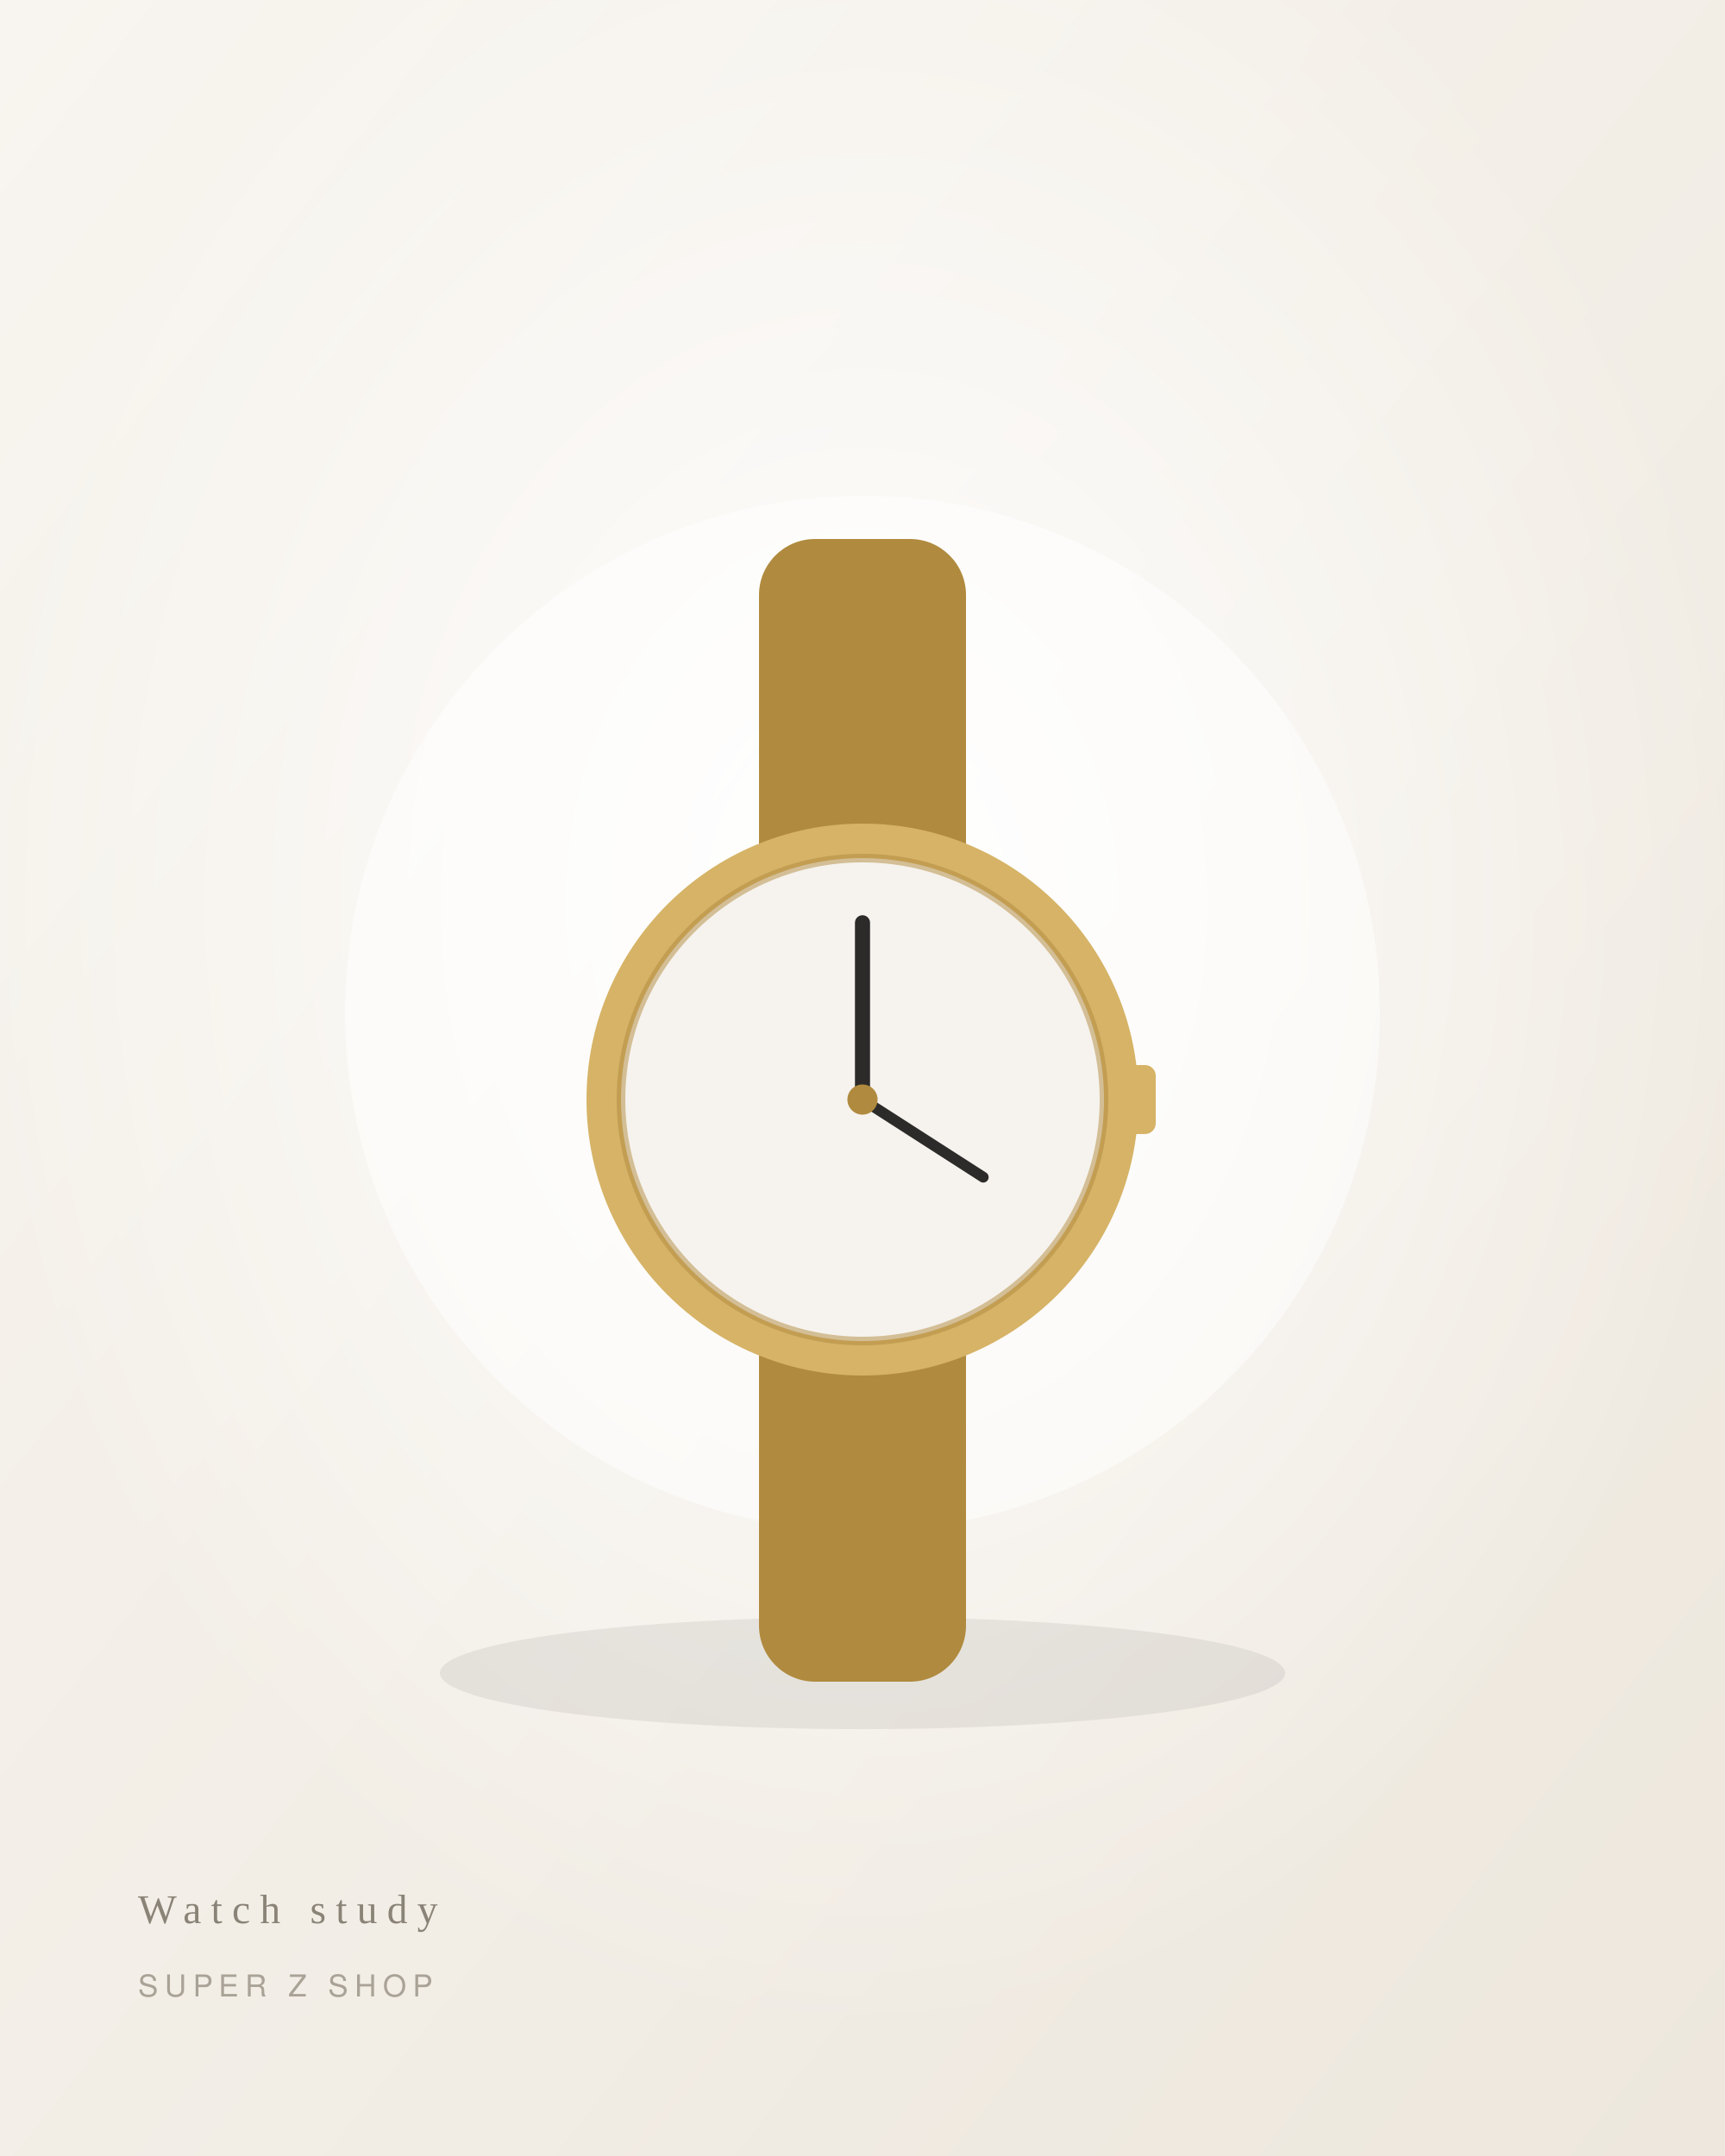
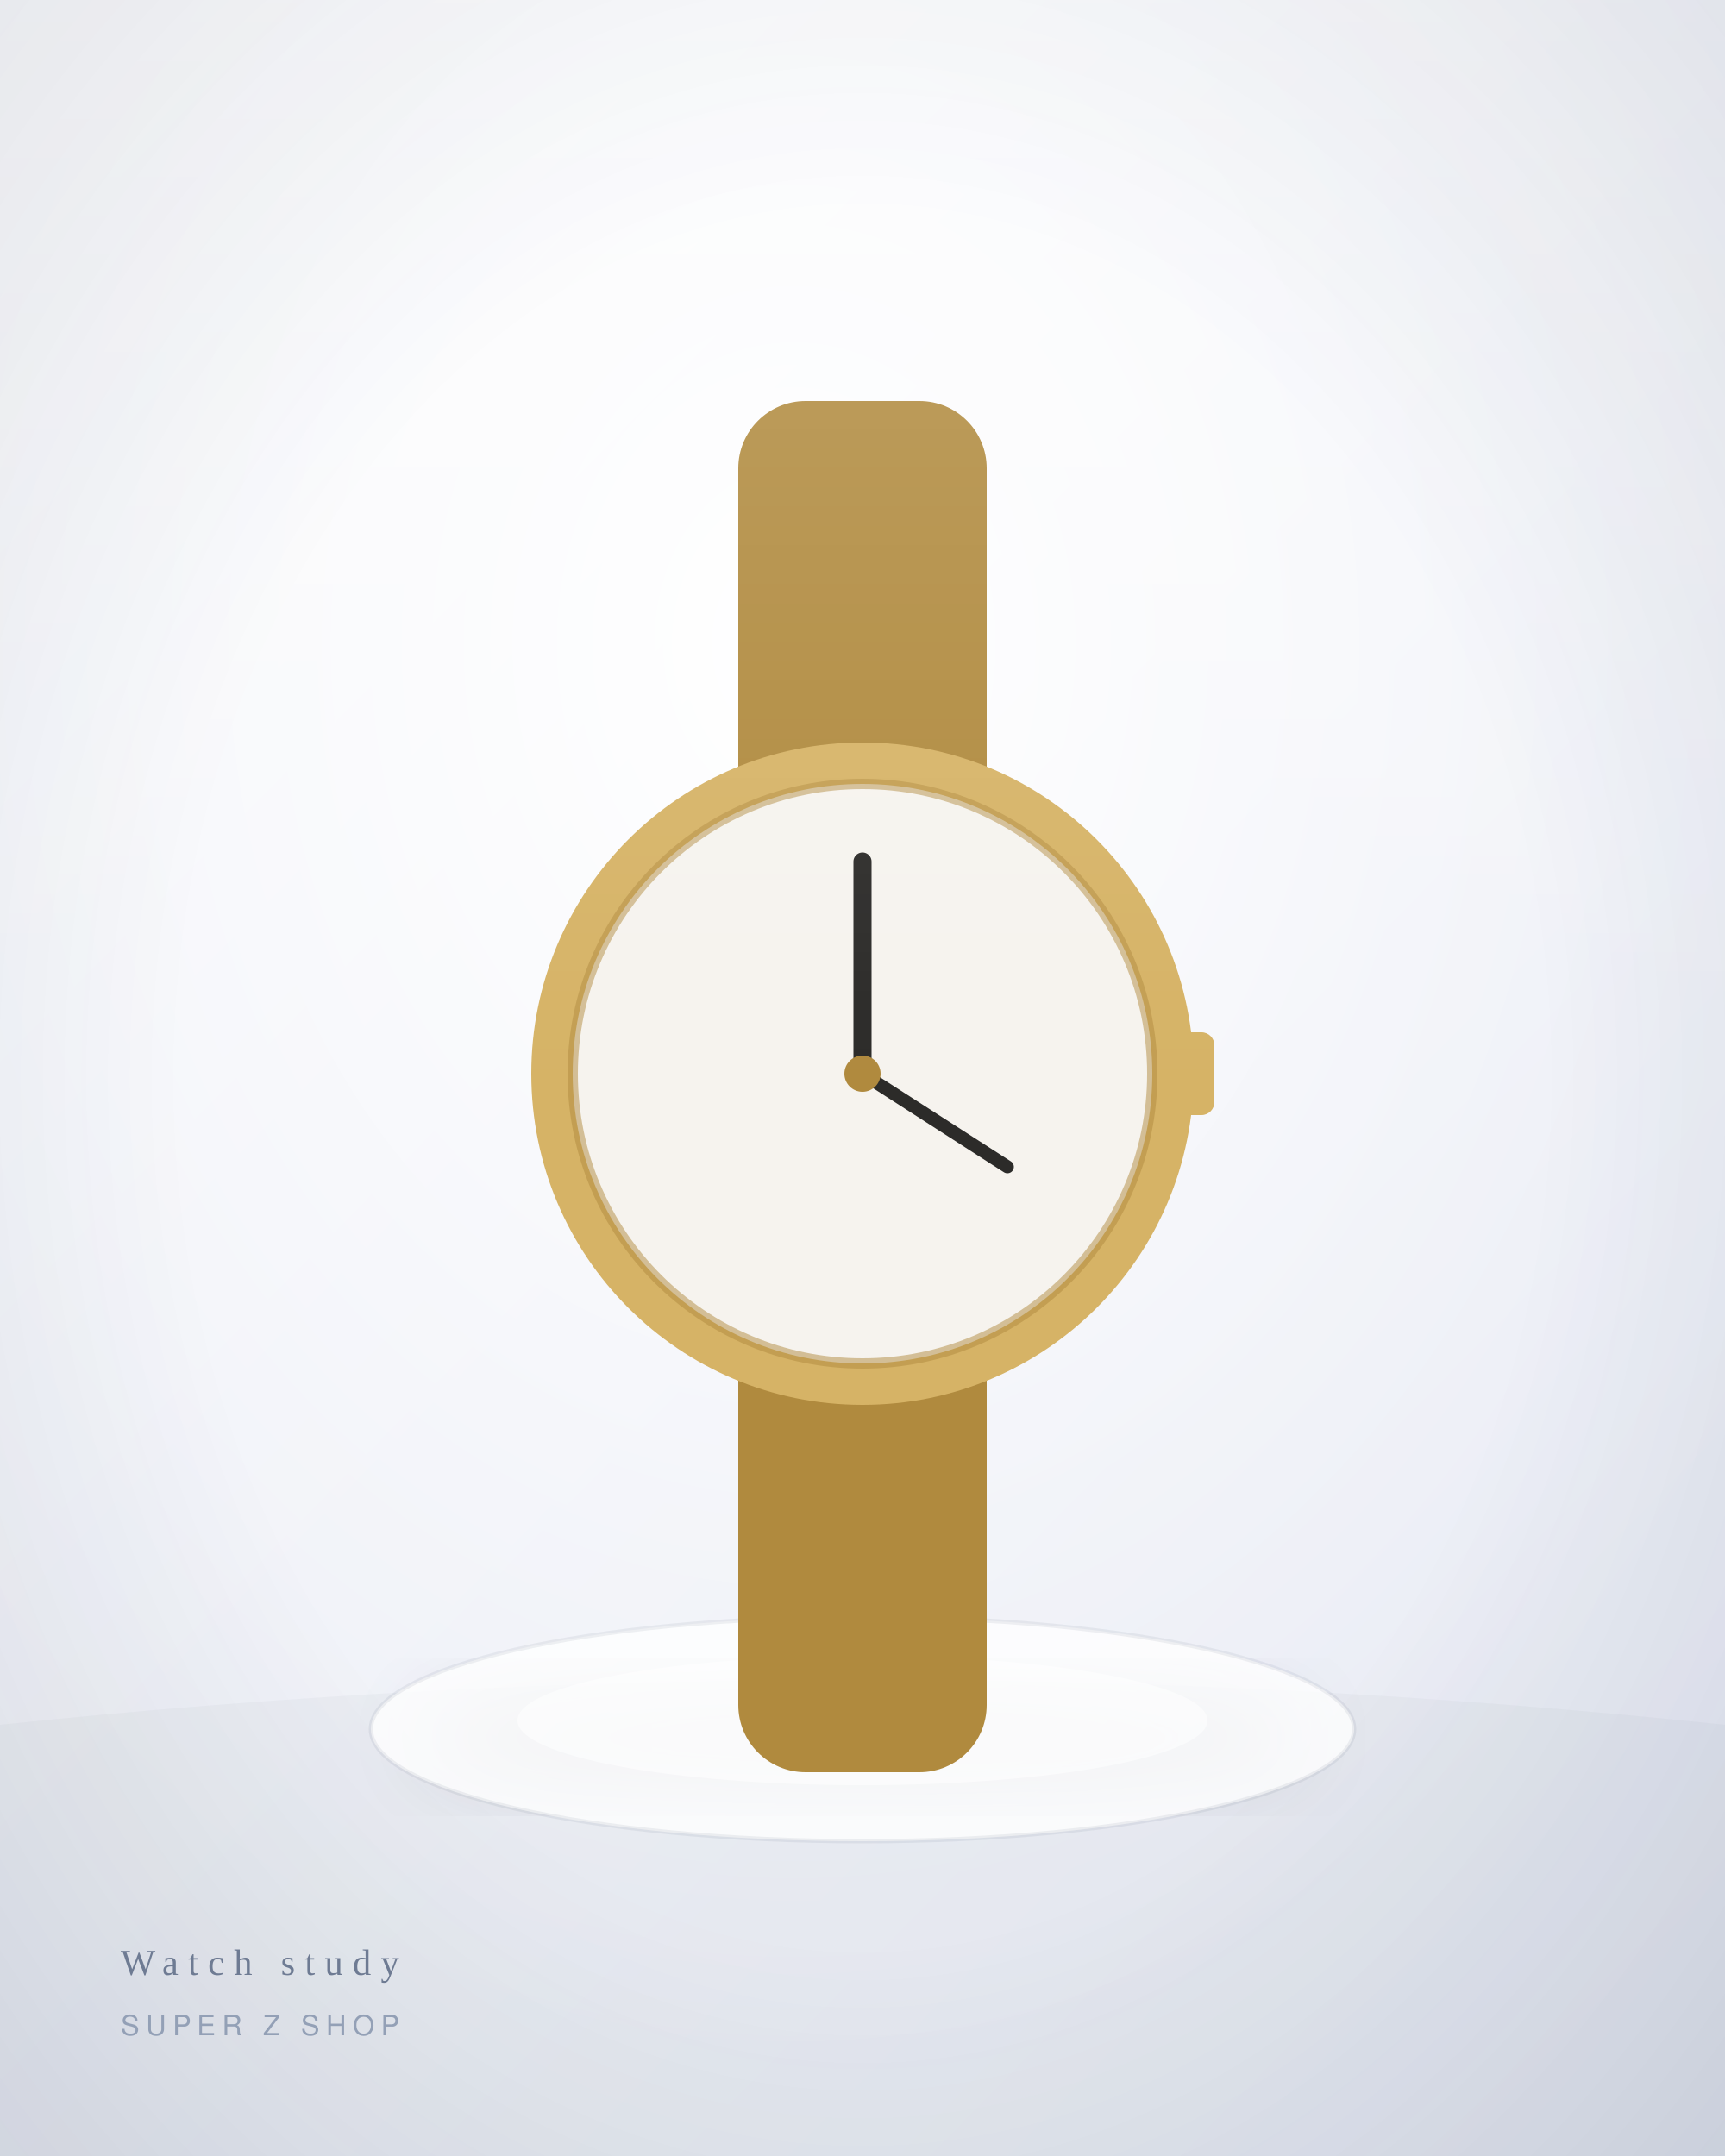
<svg xmlns="http://www.w3.org/2000/svg" viewBox="0 0 800 1000" width="800" height="1000" role="img" aria-label="Interchangeable Strap Watch Set — studio illustration">
  <defs>
-     <linearGradient id="bg" x1="0" y1="0" x2="1" y2="1">
-       <stop offset="0" stop-color="#F8F5F0" />
-       <stop offset="1" stop-color="#EDE7DD" />
+     <linearGradient id="bg" x1="0.1" y1="0" x2="0.9" y2="1">
+       <stop offset="0" stop-color="#F6F7FB" />
+       <stop offset="1" stop-color="#E6E9F3" />
    </linearGradient>
-     <radialGradient id="glow" cx="50%" cy="42%" r="52%">
-       <stop offset="0" stop-color="#FFFFFF" stop-opacity=".95" />
+     <radialGradient id="spot" cx="46%" cy="30%" r="66%">
+       <stop offset="0" stop-color="#FFFFFF" stop-opacity="1" />
+       <stop offset="0.55" stop-color="#FFFFFF" stop-opacity=".45" />
      <stop offset="1" stop-color="#FFFFFF" stop-opacity="0" />
    </radialGradient>
+     <radialGradient id="vig" cx="50%" cy="50%" r="72%">
+       <stop offset="0.55" stop-color="#0B1B33" stop-opacity="0" />
+       <stop offset="1" stop-color="#0B1B33" stop-opacity=".10" />
+     </radialGradient>
+     <linearGradient id="sheen" x1="0" y1="0" x2="0" y2="1">
+       <stop offset="0" stop-color="#FFFFFF" stop-opacity=".22" />
+       <stop offset="0.5" stop-color="#FFFFFF" stop-opacity="0" />
+     </linearGradient>
+     <filter id="soft" x="-20%" y="-20%" width="140%" height="140%">
+       <feGaussianBlur stdDeviation="18" />
+     </filter>
  </defs>
  <rect width="800" height="1000" fill="url(#bg)" />
-   <rect width="800" height="1000" fill="url(#glow)" />
-   <circle cx="400" cy="470" r="240" fill="#FFFFFF" opacity=".5" />
-   <ellipse cx="400" cy="776" rx="196" ry="26" fill="#000000" opacity=".07" />
-   <g>
+   <rect width="800" height="1000" fill="url(#spot)" />
+   <rect width="800" height="1000" fill="url(#vig)" />
+   <path d="M0 800 Q400 758 800 800 L800 1000 L0 1000 Z" fill="#0B1B33" opacity=".03" />
+   <ellipse cx="400" cy="806" rx="204" ry="26" fill="#0B1B33" opacity=".18" filter="url(#soft)" />
+   <ellipse cx="400" cy="802" rx="228" ry="52" fill="#FFFFFF" opacity=".8" />
+   <ellipse cx="400" cy="802" rx="228" ry="52" fill="none" stroke="#0B1B33" stroke-opacity=".06" stroke-width="2" />
+   <ellipse cx="400" cy="798" rx="160" ry="30" fill="#FFFFFF" opacity=".55" />
+   <g transform="translate(400 486) scale(1.2) translate(-400 -500)">
    <rect x="352" y="250" width="96" height="180" rx="26" fill="#B08A3E" />
    <rect x="352" y="600" width="96" height="180" rx="26" fill="#B08A3E" />
    <circle cx="400" cy="510" r="128" fill="#D6B366" />
    <circle cx="400" cy="510" r="112" fill="#F6F3EE" />
    <circle cx="400" cy="510" r="112" fill="none" stroke="#B08A3E" stroke-width="4" opacity=".5" />
    <path d="M400 510 L400 428" stroke="#2C2B29" stroke-width="7" stroke-linecap="round" />
    <path d="M400 510 L456 546" stroke="#2C2B29" stroke-width="5" stroke-linecap="round" />
    <circle cx="400" cy="510" r="7" fill="#B08A3E" />
    <rect x="520" y="494" width="16" height="32" rx="5" fill="#D6B366" />
  </g>
-   <text x="64" y="892" font-family="Georgia, 'Times New Roman', serif" font-size="19" letter-spacing="4.5" fill="#8A8377">Watch study</text>
-   <text x="64" y="926" font-family="Helvetica, Arial, sans-serif" font-size="14" letter-spacing="3" fill="#A9A296">SUPER Z SHOP</text>
+   <rect width="800" height="1000" fill="url(#sheen)" />
+   <text x="56" y="916" font-family="Georgia, 'Times New Roman', serif" font-size="17" letter-spacing="4.5" fill="#6E7B93">Watch study</text>
+   <text x="56" y="944" font-family="Helvetica, Arial, sans-serif" font-size="13" letter-spacing="3" fill="#93A0B6">SUPER Z SHOP</text>
</svg>
